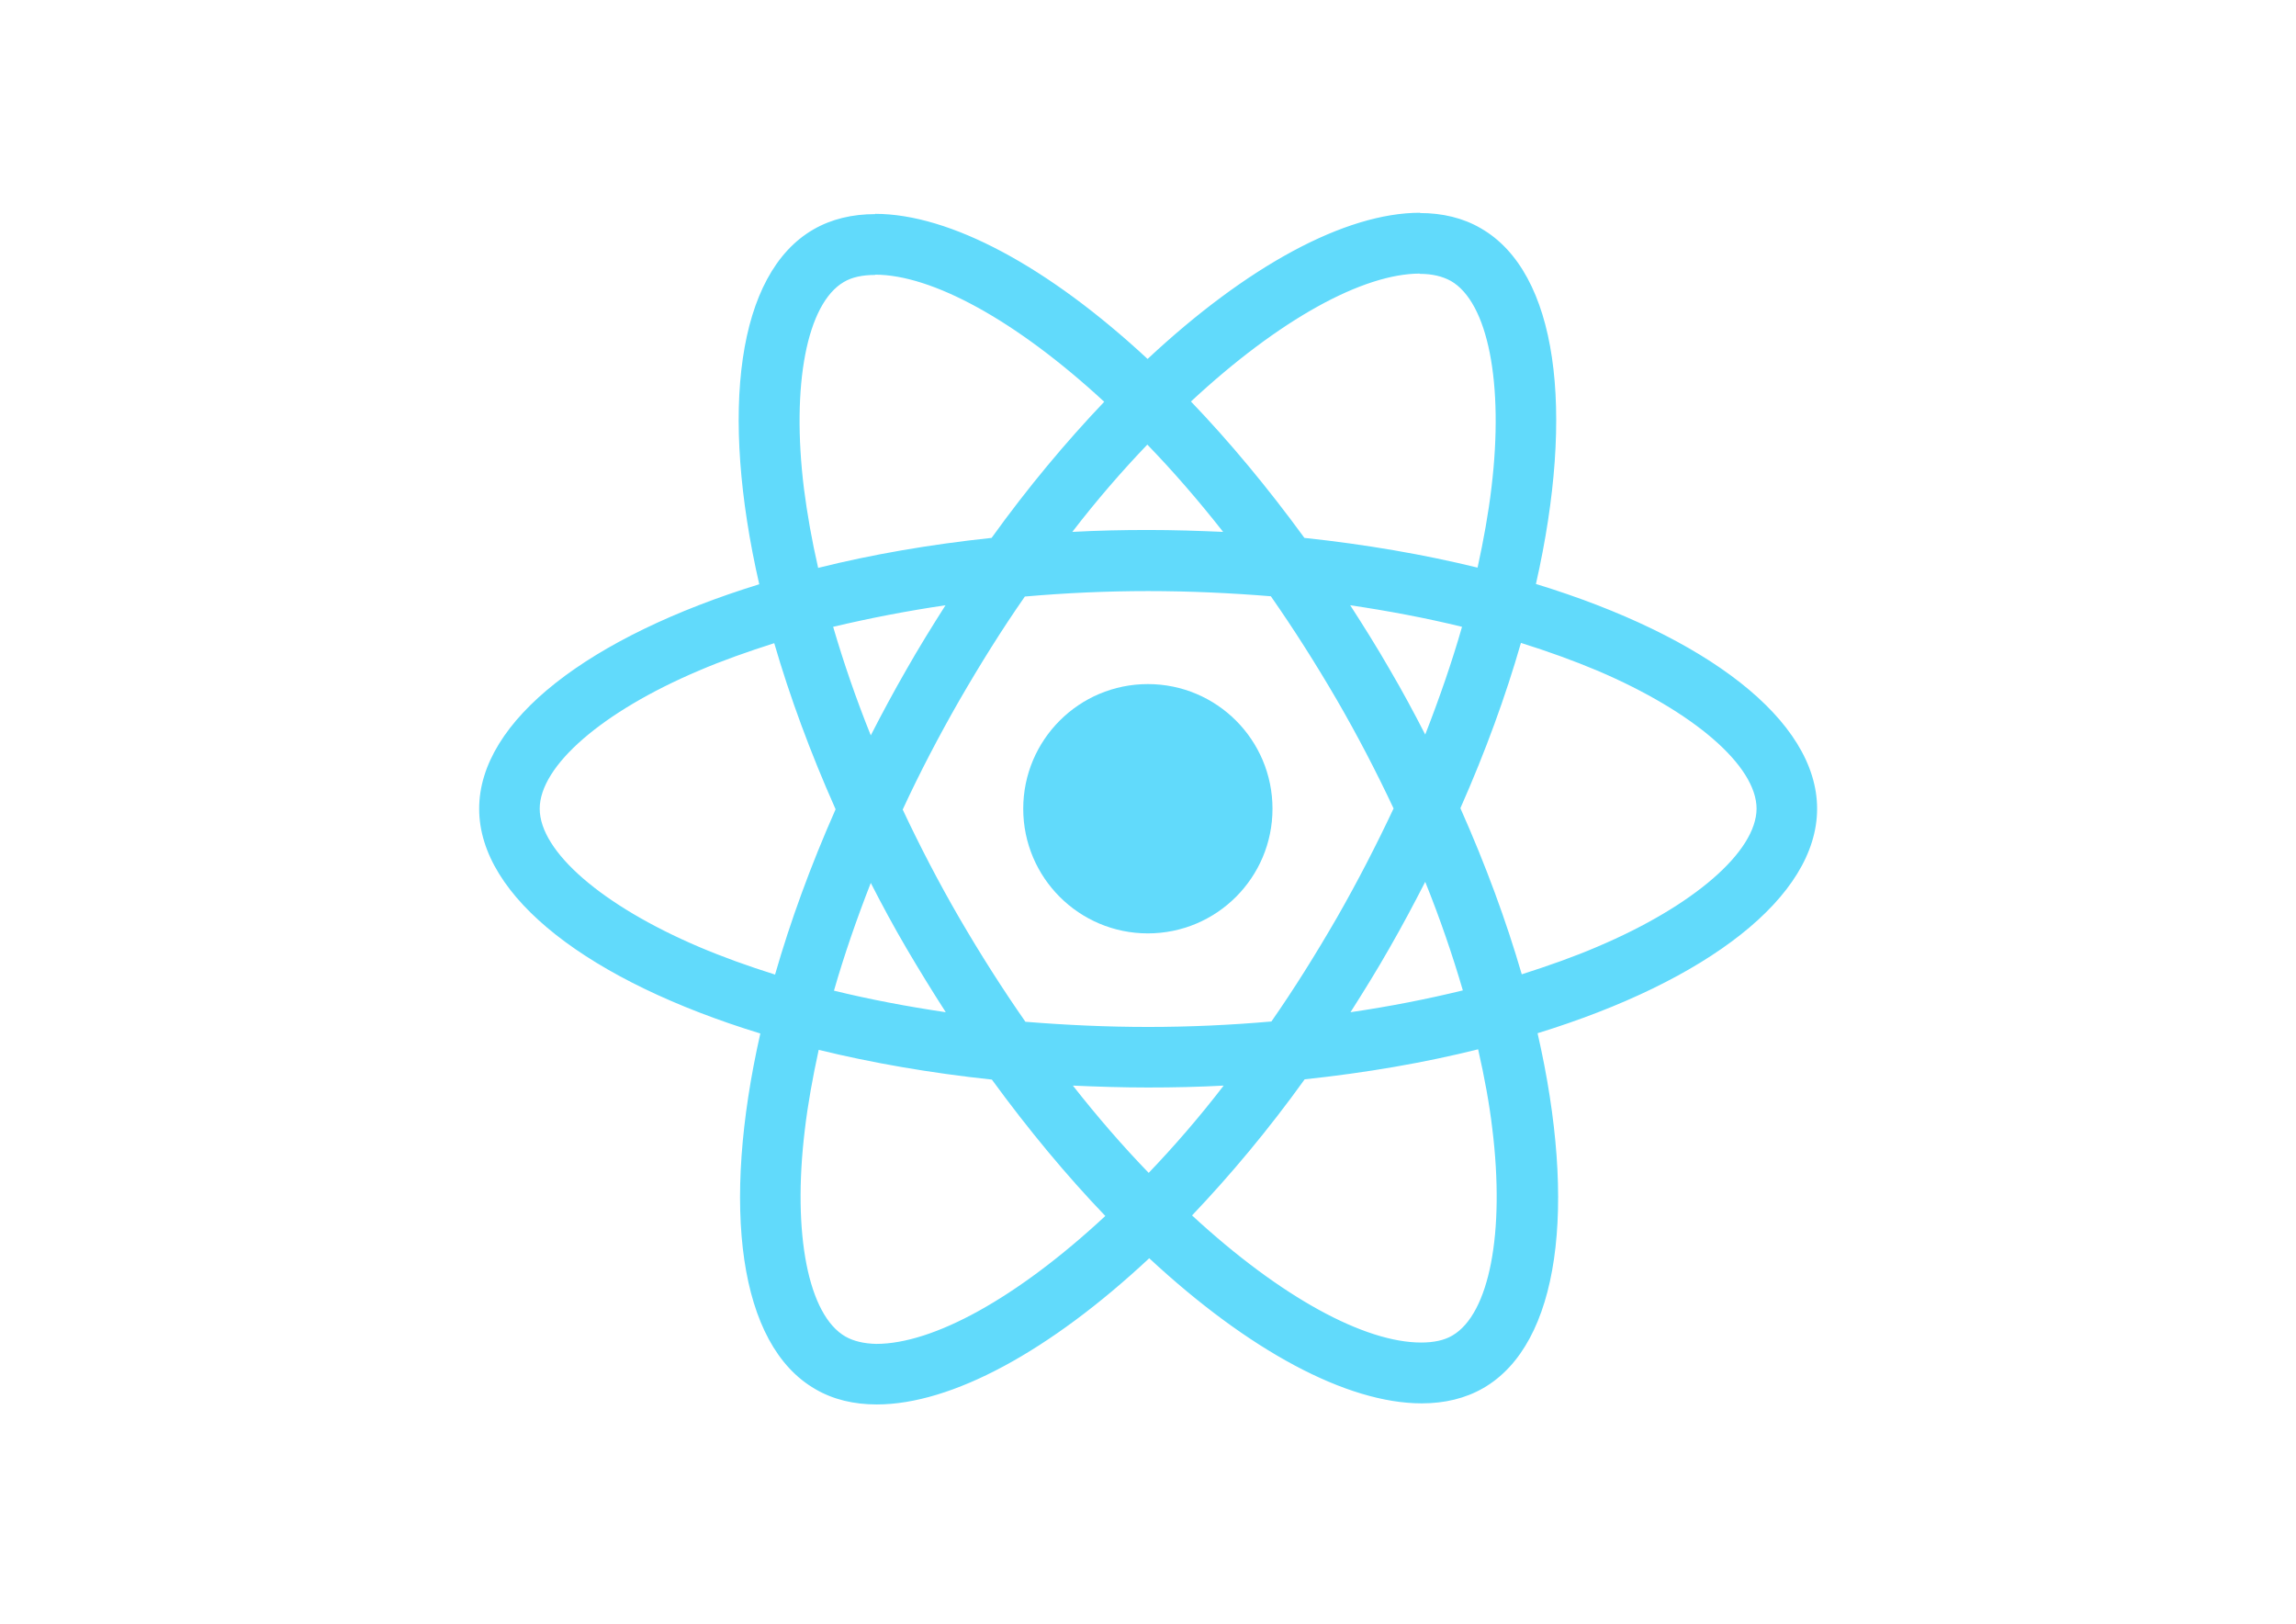
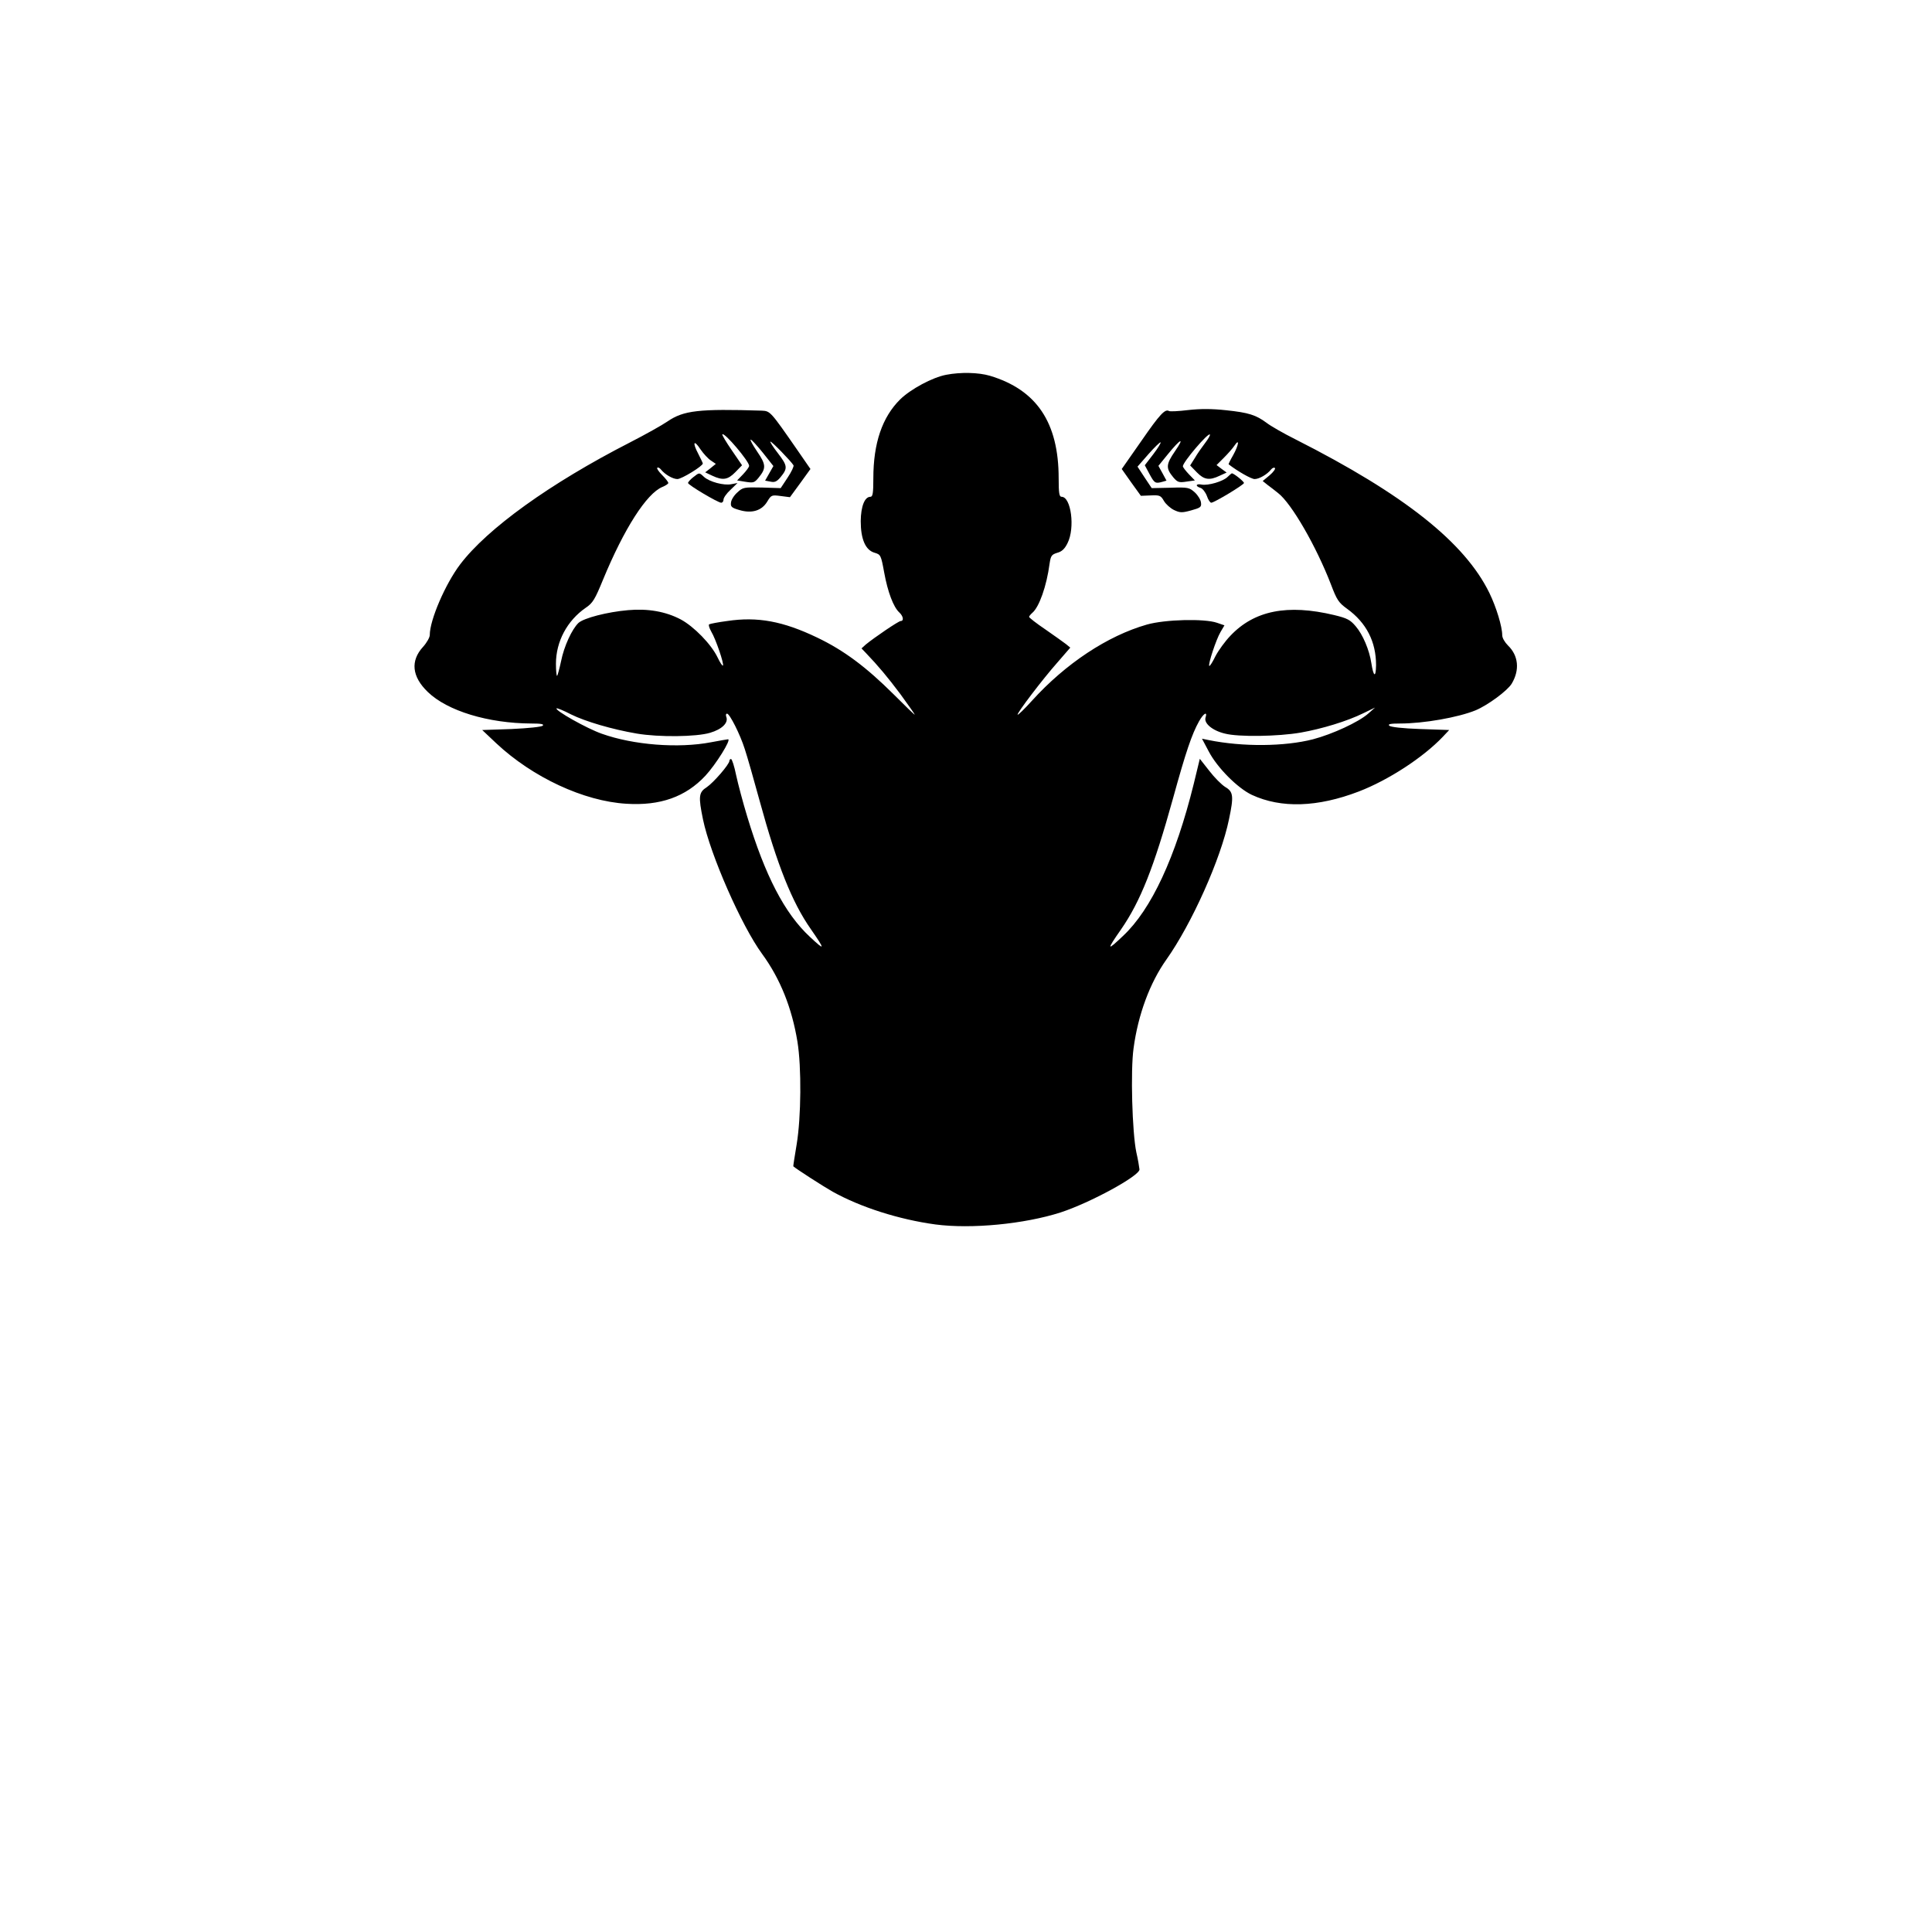
- <svg xmlns="http://www.w3.org/2000/svg" viewBox="0 0 841.9 595.3">
-   <g fill="#61DAFB">
-     <path d="M666.3 296.5c0-32.5-40.7-63.3-103.1-82.4 14.4-63.6 8-114.2-20.2-130.4-6.5-3.8-14.1-5.6-22.4-5.6v22.3c4.6 0 8.3.9 11.4 2.6 13.6 7.8 19.5 37.5 14.9 75.7-1.1 9.4-2.9 19.3-5.1 29.4-19.6-4.8-41-8.5-63.5-10.9-13.5-18.5-27.5-35.3-41.6-50 32.6-30.3 63.2-46.9 84-46.9V78c-27.5 0-63.5 19.6-99.9 53.6-36.4-33.8-72.4-53.2-99.9-53.2v22.3c20.7 0 51.4 16.5 84 46.6-14 14.7-28 31.4-41.3 49.9-22.6 2.4-44 6.1-63.6 11-2.3-10-4-19.7-5.2-29-4.7-38.2 1.1-67.9 14.6-75.8 3-1.8 6.9-2.6 11.5-2.6V78.5c-8.4 0-16 1.8-22.6 5.6-28.1 16.2-34.4 66.7-19.9 130.1-62.2 19.2-102.7 49.9-102.7 82.3 0 32.5 40.7 63.3 103.1 82.4-14.4 63.6-8 114.2 20.2 130.4 6.5 3.8 14.1 5.6 22.5 5.6 27.5 0 63.5-19.6 99.9-53.6 36.4 33.8 72.4 53.2 99.9 53.2 8.4 0 16-1.8 22.6-5.6 28.1-16.2 34.4-66.7 19.9-130.1 62-19.1 102.5-49.9 102.5-82.3zm-130.2-66.7c-3.7 12.9-8.3 26.2-13.5 39.5-4.1-8-8.4-16-13.1-24-4.6-8-9.5-15.8-14.4-23.4 14.2 2.1 27.9 4.7 41 7.9zm-45.8 106.5c-7.8 13.5-15.8 26.3-24.1 38.2-14.9 1.3-30 2-45.2 2-15.1 0-30.2-.7-45-1.9-8.3-11.9-16.4-24.6-24.2-38-7.6-13.1-14.5-26.4-20.8-39.8 6.2-13.4 13.2-26.8 20.7-39.9 7.8-13.5 15.8-26.3 24.1-38.2 14.9-1.3 30-2 45.2-2 15.1 0 30.2.7 45 1.9 8.3 11.9 16.4 24.6 24.2 38 7.6 13.1 14.5 26.4 20.8 39.8-6.3 13.4-13.2 26.8-20.7 39.9zm32.3-13c5.4 13.4 10 26.8 13.8 39.8-13.1 3.2-26.9 5.9-41.2 8 4.9-7.7 9.8-15.6 14.4-23.7 4.6-8 8.9-16.1 13-24.1zM421.2 430c-9.3-9.6-18.6-20.3-27.8-32 9 .4 18.2.7 27.5.7 9.4 0 18.7-.2 27.8-.7-9 11.7-18.3 22.4-27.5 32zm-74.4-58.9c-14.2-2.1-27.9-4.7-41-7.9 3.7-12.9 8.3-26.2 13.5-39.5 4.1 8 8.4 16 13.1 24 4.7 8 9.5 15.8 14.4 23.4zM420.7 163c9.3 9.6 18.6 20.3 27.8 32-9-.4-18.2-.7-27.5-.7-9.4 0-18.7.2-27.8.7 9-11.7 18.3-22.4 27.5-32zm-74 58.9c-4.9 7.7-9.8 15.6-14.4 23.7-4.6 8-8.9 16-13 24-5.4-13.4-10-26.8-13.8-39.8 13.1-3.1 26.9-5.8 41.2-7.9zm-90.5 125.2c-35.4-15.1-58.3-34.9-58.3-50.6 0-15.7 22.9-35.6 58.3-50.6 8.6-3.7 18-7 27.7-10.1 5.7 19.6 13.2 40 22.5 60.9-9.2 20.8-16.6 41.1-22.2 60.6-9.9-3.1-19.3-6.5-28-10.2zM310 490c-13.6-7.8-19.5-37.5-14.9-75.7 1.1-9.4 2.9-19.3 5.1-29.4 19.6 4.8 41 8.5 63.5 10.9 13.5 18.5 27.5 35.3 41.6 50-32.6 30.3-63.2 46.9-84 46.9-4.5-.1-8.3-1-11.3-2.7zm237.2-76.2c4.7 38.2-1.1 67.9-14.6 75.8-3 1.8-6.9 2.6-11.5 2.6-20.7 0-51.4-16.5-84-46.6 14-14.7 28-31.4 41.3-49.9 22.6-2.4 44-6.1 63.6-11 2.3 10.1 4.1 19.8 5.2 29.1zm38.5-66.7c-8.6 3.7-18 7-27.7 10.1-5.7-19.6-13.2-40-22.5-60.9 9.2-20.8 16.6-41.1 22.2-60.6 9.9 3.1 19.3 6.5 28.1 10.2 35.4 15.1 58.3 34.9 58.3 50.6-.1 15.7-23 35.6-58.4 50.6zM320.8 78.4z" />
-     <circle cx="420.9" cy="296.5" r="45.7" />
-     <path d="M520.5 78.1z" />
+ <svg xmlns="http://www.w3.org/2000/svg" version="1.0" width="980pt" height="980pt" viewBox="0 0 980 980" preserveAspectRatio="xMidYMid meet">
+   <g transform="translate(0,980) scale(0.1,-0.1)" fill="#000000" stroke="none">
+     <path d="M4800 7899 c-70 -13 -181 -73 -234 -125 -91 -90 -136 -222 -136 -400 0 -76 -3 -94 -15 -94 -29 0 -48 -48 -49 -123 0 -92 24 -148 71 -161 30 -9 32 -12 48 -100 18 -99 47 -175 76 -202 21 -19 25 -44 8 -44 -11 0 -133 -83 -177 -119 l-22 -20 22 -23 c64 -67 110 -122 176 -210 39 -54 72 -100 72 -103 0 -3 -48 44 -107 103 -140 139 -252 223 -388 288 -173 83 -302 107 -456 84 -46 -6 -87 -14 -92 -17 -4 -3 1 -19 11 -37 23 -38 66 -165 59 -172 -3 -3 -15 16 -27 41 -32 67 -120 157 -187 193 -76 40 -166 56 -267 47 -105 -9 -225 -40 -252 -65 -33 -32 -73 -118 -88 -194 -8 -37 -17 -71 -20 -74 -3 -3 -6 25 -6 61 0 113 57 219 151 284 36 24 47 43 88 143 107 259 221 437 301 470 17 7 30 16 30 20 0 5 -14 23 -31 40 -17 17 -29 34 -25 37 3 4 12 0 19 -9 20 -25 60 -48 83 -48 22 0 129 66 129 79 0 3 -11 25 -23 49 -31 58 -23 75 11 23 15 -22 39 -48 53 -57 l25 -17 -27 -22 -27 -21 36 -17 c53 -25 79 -21 117 18 l34 35 -52 76 c-29 42 -51 79 -48 81 11 11 136 -137 136 -160 0 -6 -14 -25 -31 -43 l-30 -31 43 -7 c39 -6 45 -5 66 21 39 48 38 66 -7 132 -23 34 -38 61 -33 61 5 0 32 -30 62 -67 l53 -67 -21 -37 -21 -37 27 -5 c21 -5 32 0 50 21 39 47 37 59 -12 123 -25 32 -42 59 -38 59 8 0 104 -99 117 -120 3 -5 -10 -33 -30 -63 l-35 -53 -95 3 c-92 2 -97 1 -125 -25 -17 -15 -31 -38 -32 -51 -3 -21 3 -27 42 -38 63 -19 114 -4 142 43 20 33 22 34 68 28 l47 -6 52 71 52 72 -67 97 c-136 196 -137 197 -180 199 -319 10 -396 1 -477 -54 -29 -20 -115 -68 -193 -108 -404 -207 -722 -436 -860 -618 -75 -99 -154 -282 -154 -358 0 -12 -15 -39 -34 -60 -65 -71 -57 -151 24 -229 99 -96 306 -159 525 -160 50 0 66 -3 58 -11 -6 -6 -72 -13 -159 -17 l-148 -5 72 -68 c184 -172 443 -293 659 -306 172 -11 301 35 401 142 53 57 133 185 115 185 -4 0 -43 -7 -86 -15 -166 -32 -394 -14 -554 43 -75 26 -240 119 -230 129 3 2 36 -11 74 -31 73 -36 209 -76 333 -97 112 -19 302 -17 372 4 61 18 94 51 82 81 -3 9 -2 16 4 16 13 0 66 -104 90 -180 12 -36 46 -155 76 -265 88 -322 164 -513 259 -648 74 -107 73 -112 -5 -39 -128 119 -227 310 -318 611 -21 69 -46 163 -56 209 -9 45 -21 82 -26 82 -4 0 -8 -4 -8 -9 0 -18 -81 -111 -115 -134 -41 -26 -43 -47 -19 -164 37 -178 195 -539 300 -682 92 -126 151 -274 179 -445 21 -129 19 -382 -4 -521 -10 -60 -18 -111 -17 -111 14 -13 152 -102 200 -129 142 -79 337 -141 521 -166 182 -24 451 2 635 61 150 49 400 185 400 218 -1 9 -7 49 -16 87 -21 100 -30 414 -14 528 23 171 83 332 166 449 129 182 277 512 318 712 25 118 22 140 -19 164 -19 12 -55 48 -81 82 l-48 61 -31 -128 c-92 -372 -215 -636 -358 -770 -83 -79 -85 -74 -11 32 99 143 167 315 264 665 65 236 96 327 132 391 23 41 44 53 33 19 -9 -29 35 -66 98 -81 68 -18 270 -15 385 5 108 19 236 58 317 98 l60 29 -35 -31 c-49 -43 -181 -104 -280 -130 -144 -37 -356 -39 -529 -4 l-34 7 34 -64 c43 -83 147 -187 219 -221 149 -69 333 -63 542 17 151 58 327 173 426 277 l33 35 -146 5 c-90 3 -151 10 -158 17 -8 8 6 11 55 11 120 0 295 31 383 67 62 26 161 99 183 135 42 70 34 143 -19 194 -16 16 -29 38 -29 52 0 43 -30 142 -65 214 -125 256 -432 500 -983 779 -62 31 -128 69 -147 84 -54 40 -91 52 -205 64 -73 8 -131 8 -193 1 -49 -6 -92 -8 -97 -5 -20 12 -46 -15 -140 -151 l-100 -143 48 -68 49 -68 50 2 c45 2 51 0 67 -28 10 -17 33 -37 51 -46 30 -14 40 -15 87 -2 47 13 53 17 50 39 -1 14 -15 37 -31 52 -28 25 -34 27 -124 24 l-95 -2 -36 54 -36 55 56 64 c31 35 59 62 61 59 3 -2 -14 -30 -37 -60 l-43 -56 24 -45 c25 -46 29 -49 65 -39 l21 6 -20 37 -21 38 48 59 c66 81 87 89 36 15 -46 -67 -47 -86 -8 -133 21 -24 28 -27 66 -21 l43 6 -30 31 c-17 18 -31 36 -31 41 1 22 128 171 137 161 3 -3 -8 -22 -24 -43 -16 -21 -40 -55 -52 -76 l-24 -38 34 -35 c37 -38 64 -42 116 -17 l35 16 -26 19 -25 19 37 37 c20 20 45 48 54 62 27 40 21 1 -7 -49 -14 -24 -24 -45 -23 -46 45 -35 115 -75 132 -75 23 0 63 23 83 48 7 9 16 12 20 8 4 -4 -8 -21 -27 -37 l-35 -29 25 -20 c14 -10 38 -29 53 -41 68 -52 194 -271 268 -463 30 -79 39 -93 82 -124 98 -71 147 -167 147 -286 -1 -66 -13 -60 -24 11 -10 66 -43 144 -79 186 -28 33 -43 41 -109 57 -238 57 -406 23 -527 -105 -27 -28 -61 -75 -76 -104 -14 -29 -28 -51 -31 -49 -7 8 35 135 57 172 l20 34 -38 13 c-64 22 -263 17 -355 -9 -200 -57 -413 -198 -584 -387 -37 -41 -70 -73 -72 -70 -6 5 125 178 202 265 l65 75 -22 18 c-12 9 -59 43 -104 74 -46 31 -83 60 -83 64 0 3 7 12 16 20 35 29 73 136 88 250 6 40 10 46 39 55 23 6 38 20 52 49 39 77 18 235 -30 235 -12 0 -15 18 -15 94 0 283 -112 449 -349 520 -58 17 -148 19 -221 5z" />
+     <path d="M3516 7379 c-14 -11 -26 -24 -26 -29 0 -10 152 -100 168 -100 7 0 12 7 12 16 0 9 16 32 36 50 l35 34 -31 -6 c-38 -8 -112 12 -139 37 -25 23 -23 23 -55 -2z" />
+     <path d="M6227 7381 c-23 -23 -98 -45 -132 -39 -29 6 -34 -8 -5 -17 10 -3 25 -22 32 -41 6 -18 16 -34 22 -34 15 0 166 91 166 100 0 8 -54 51 -62 49 -1 0 -11 -8 -21 -18z" />
  </g>
</svg>
